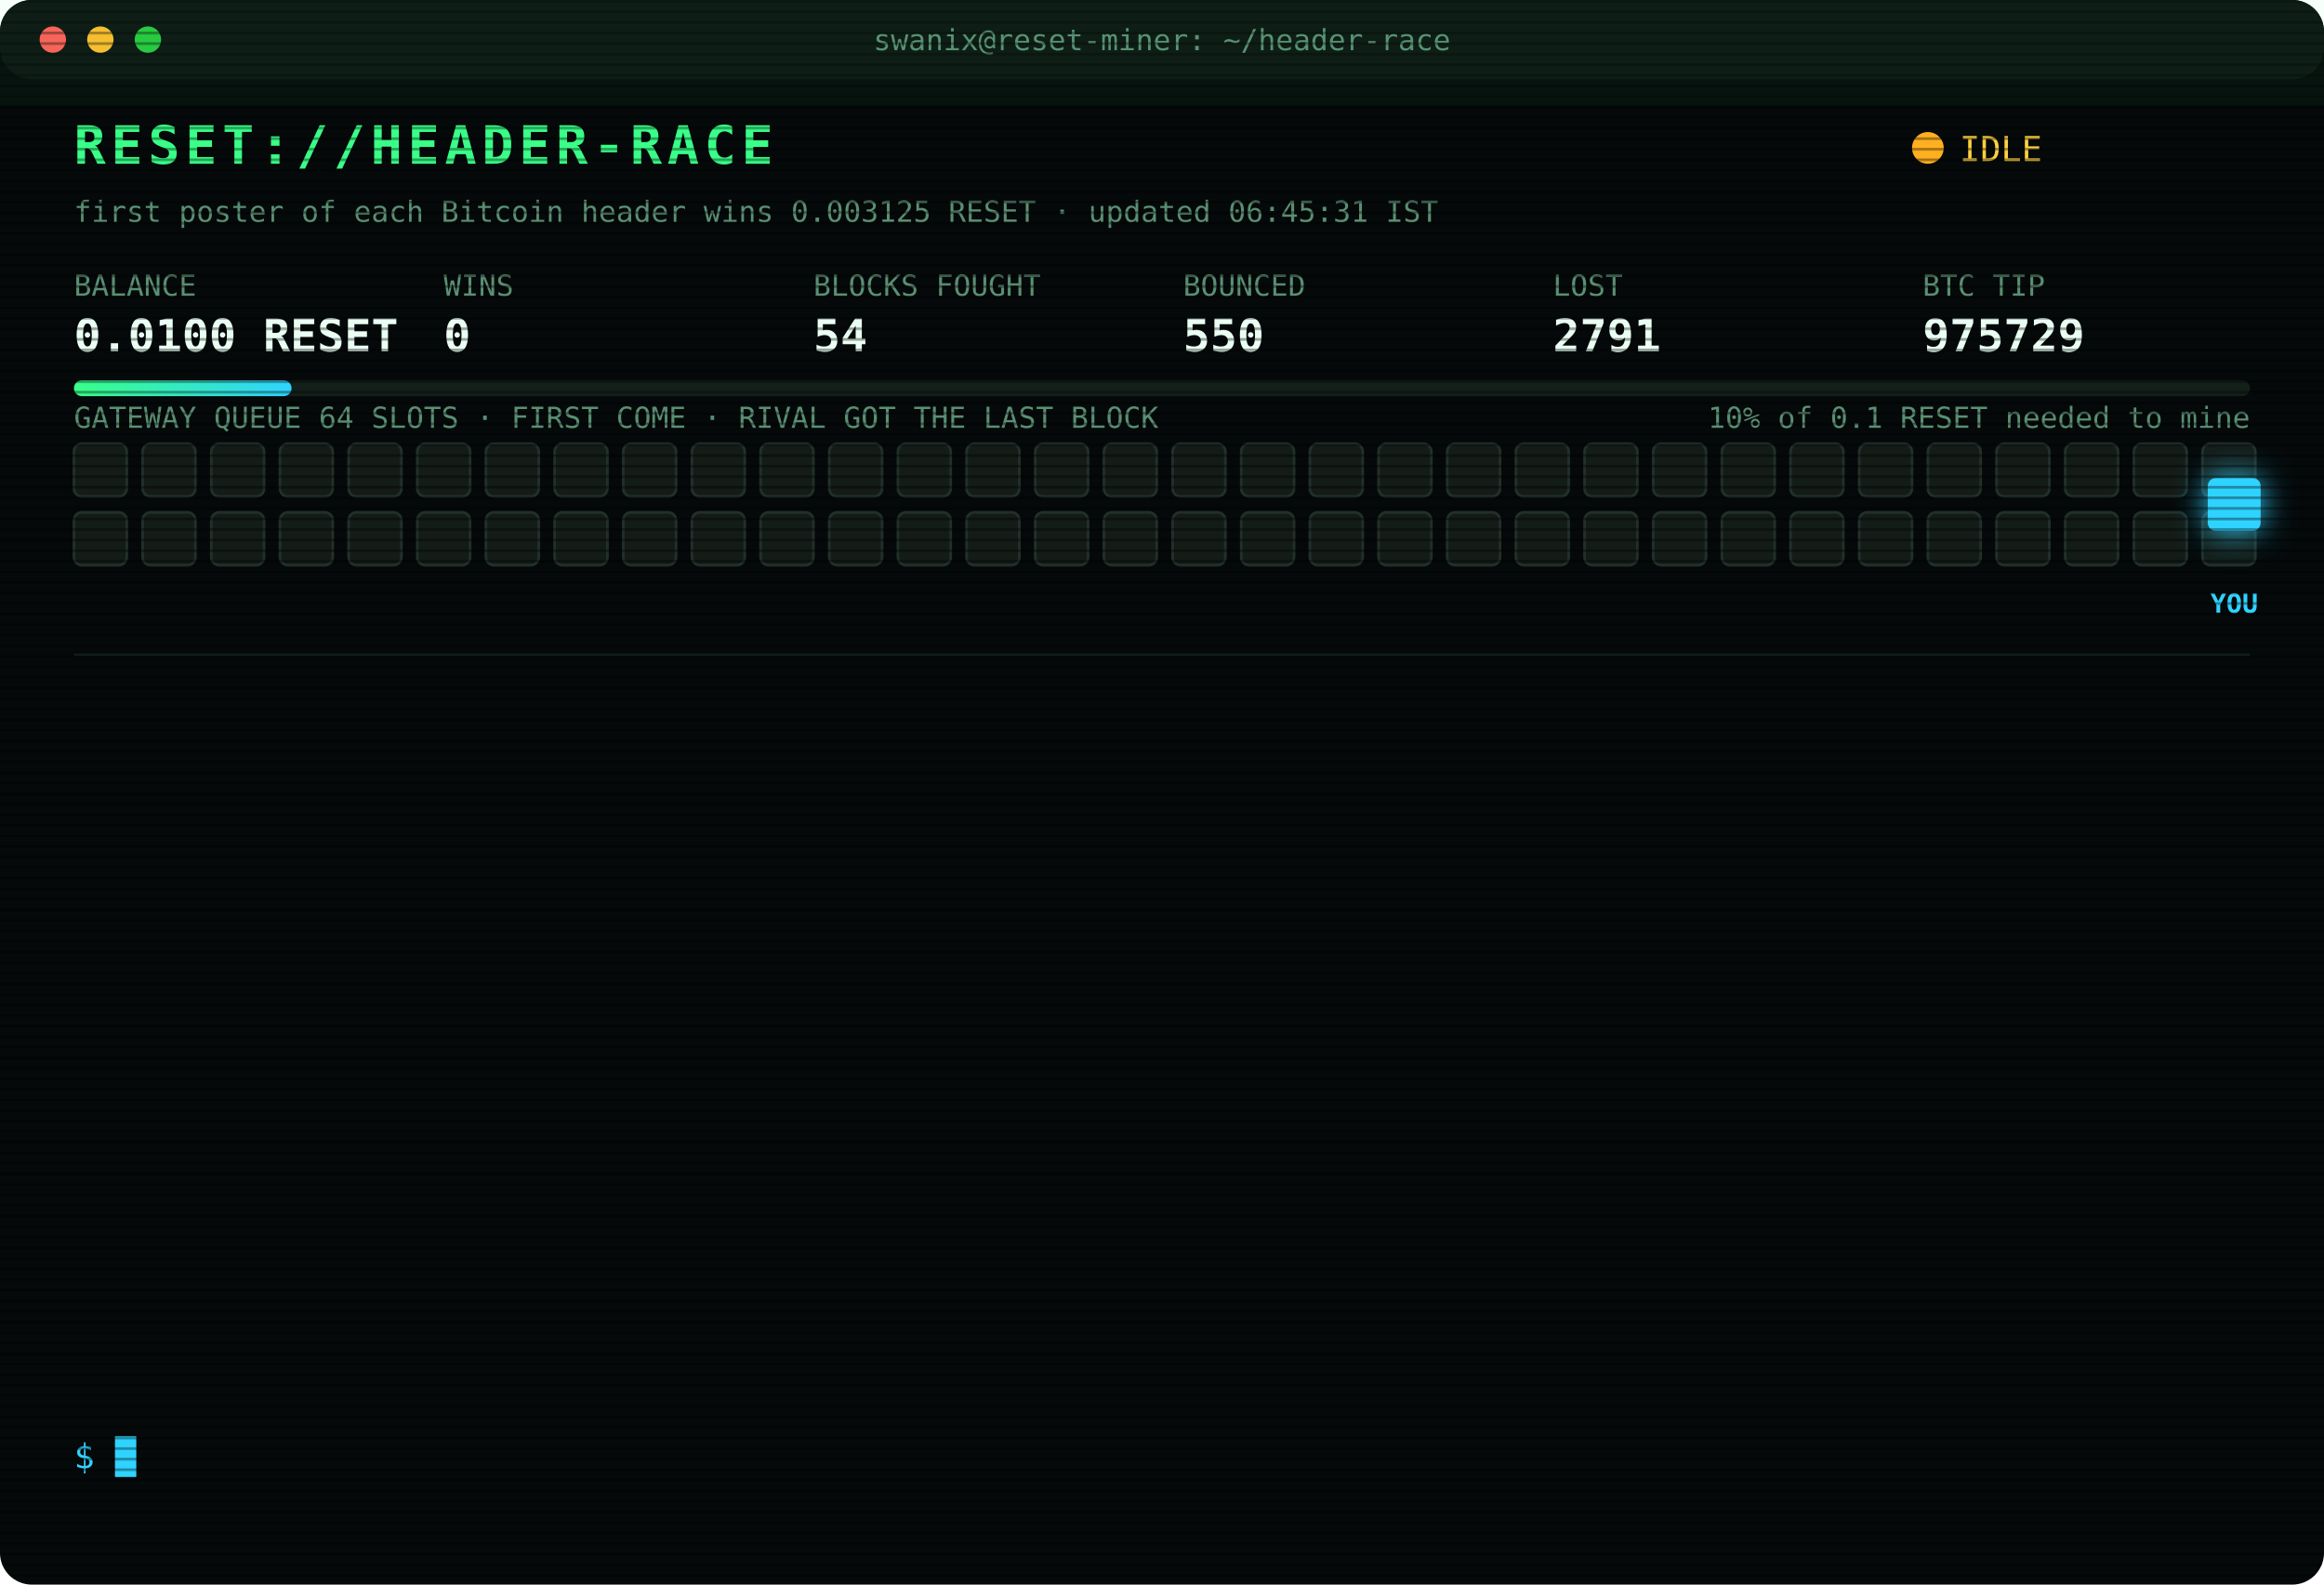
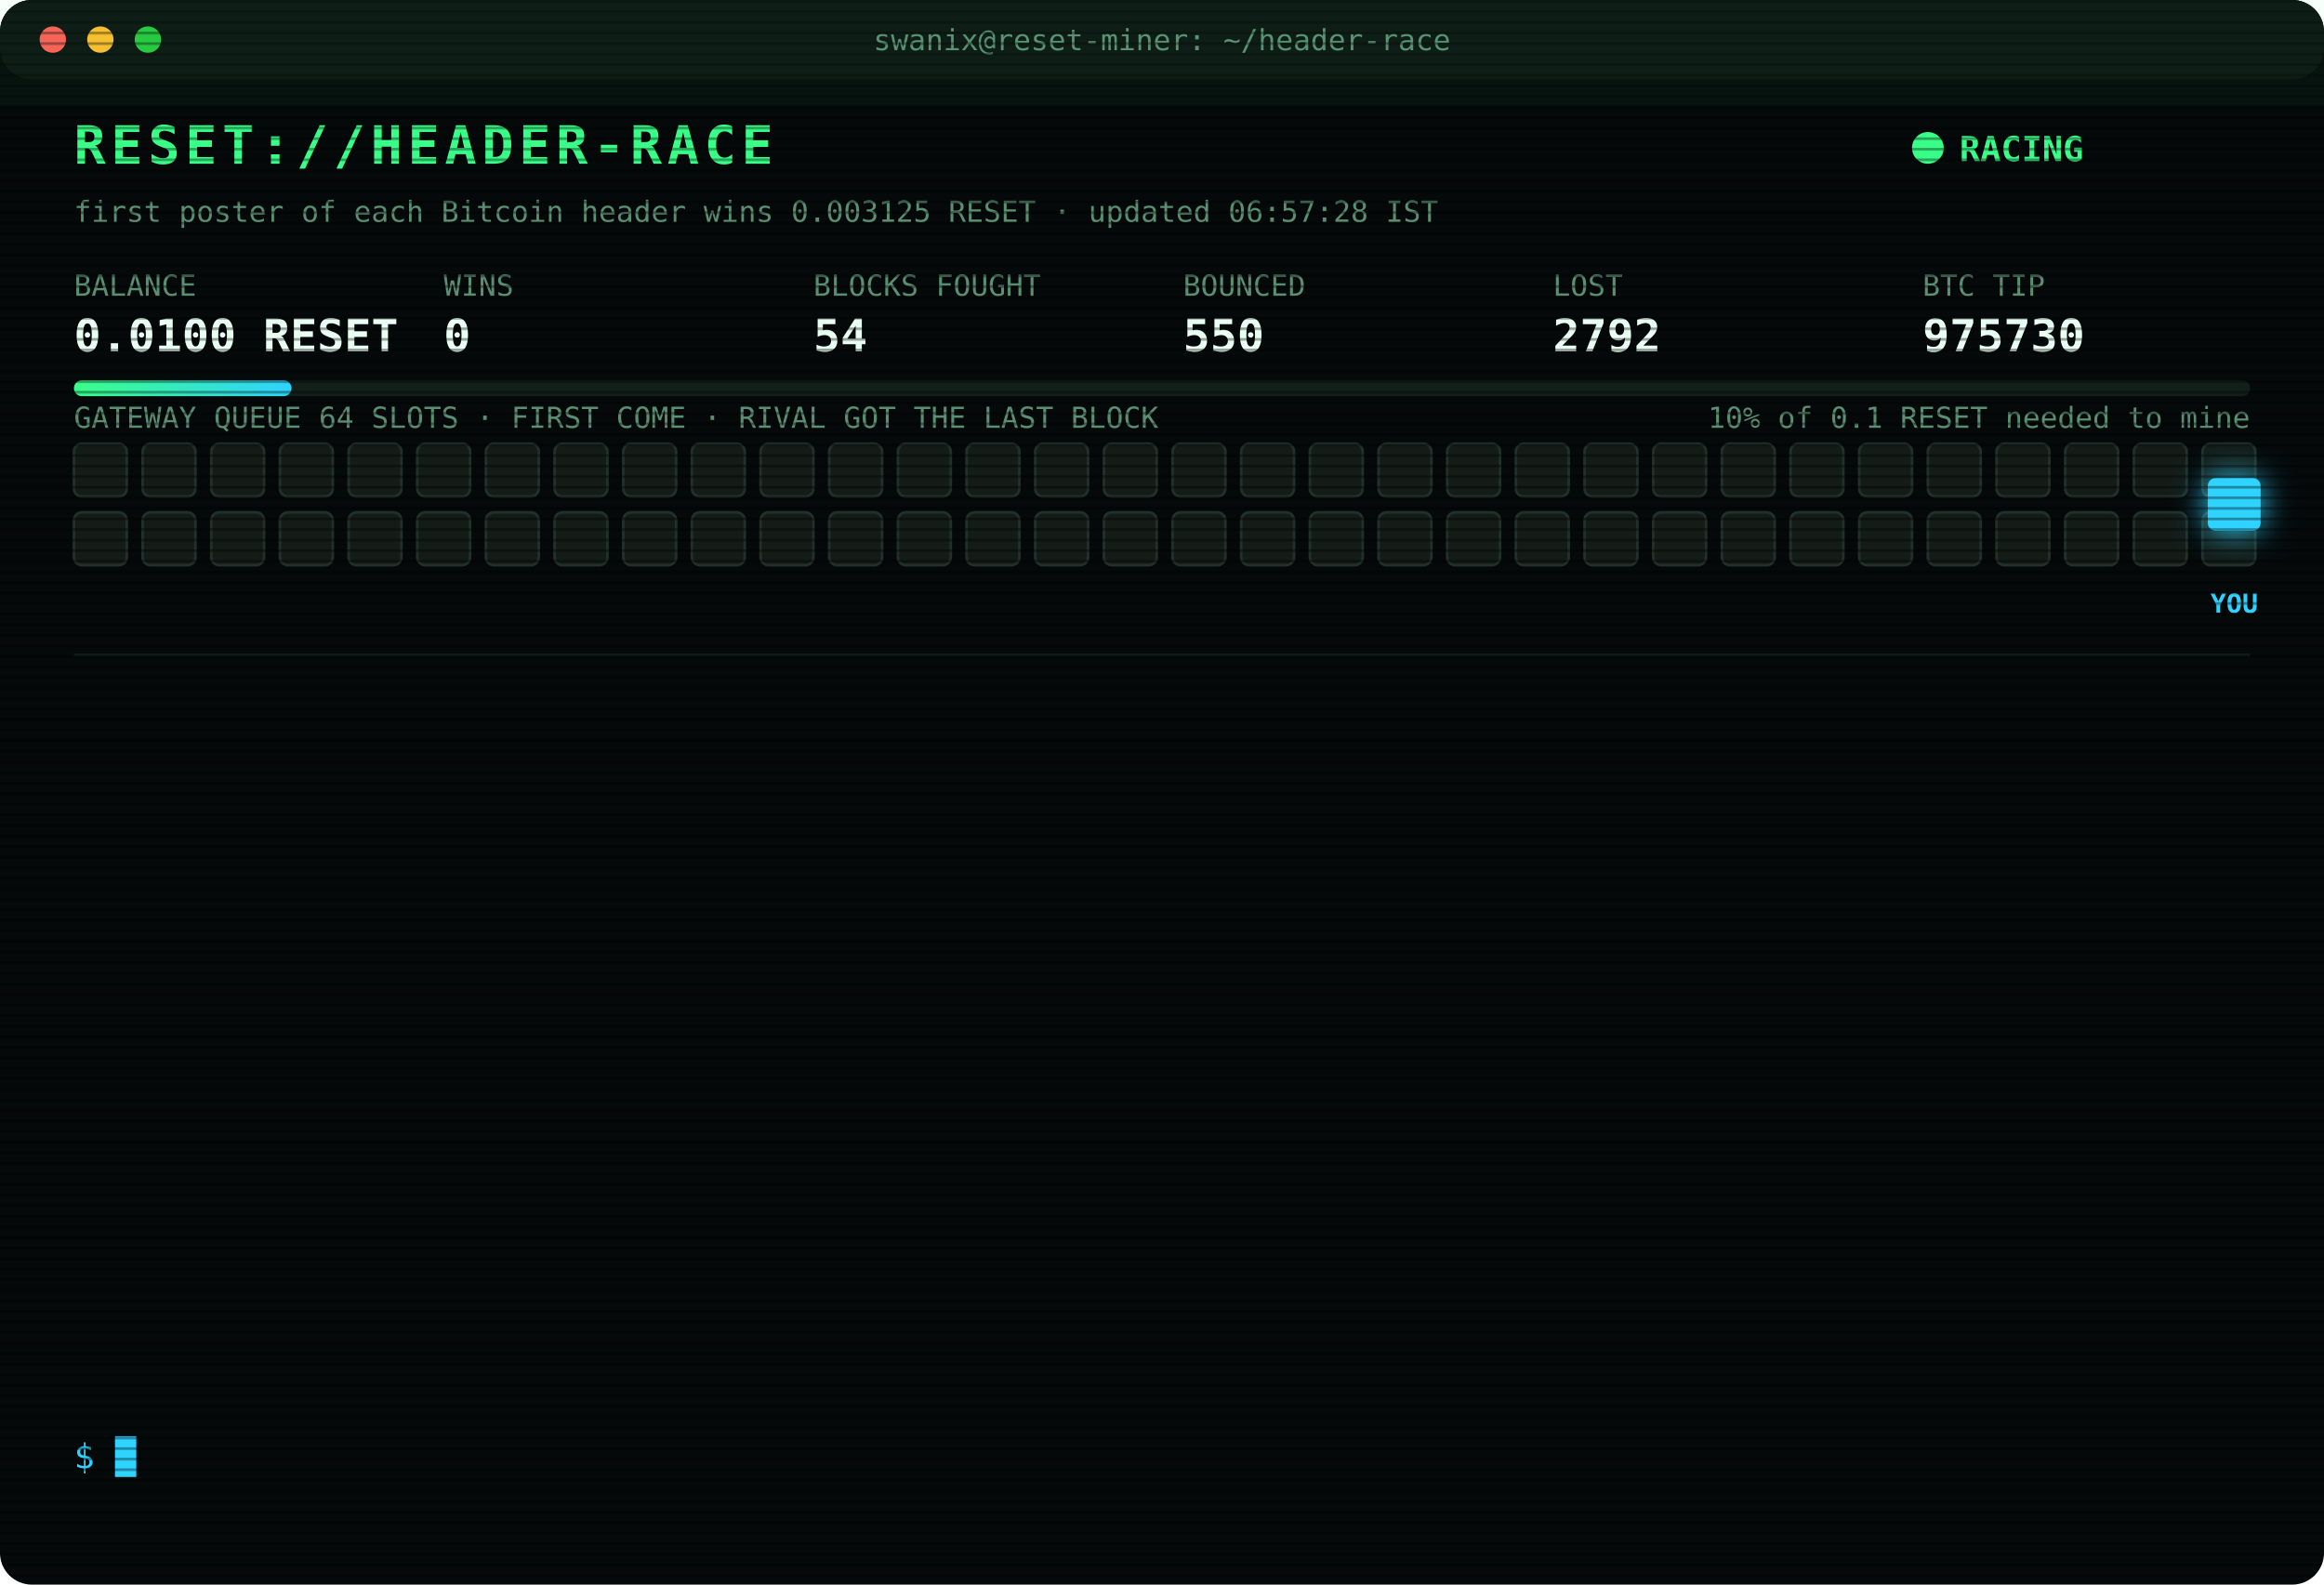
<svg xmlns="http://www.w3.org/2000/svg" width="880" height="600" viewBox="0 0 880 600" font-family="ui-monospace,SFMono-Regular,Menlo,Consolas,monospace">
  <style>
text{font-size:13px;fill:#7CFFB2}
.title{font-size:20px;font-weight:700;fill:#39FF88;letter-spacing:2px;animation:glitch 3s infinite steps(1)}
.sub{fill:#2fd3ff}.k{fill:#5a8f73;font-size:11px}.v{font-size:17px;font-weight:700;fill:#eafff3}
.ts{fill:#3f6b56}.boot{fill:#2fd3ff}.dim{fill:#5a8f73}.bad{fill:#ff4d6d}.warn{fill:#ffd23f}.mag{fill:#ff5cf0}.win{fill:#39FF88;font-weight:700}
.tag{font-size:10px;fill:#2fd3ff;font-weight:700}
.rival{fill:#26332c;stroke:#3c5a49;animation:jam 1.2s infinite alternate}
.idle{fill:#141c18;stroke:#22302a;animation:breathe 4s infinite}
.me{fill:#2fd3ff;filter:drop-shadow(0 0 6px #2fd3ff)}
.hover{animation:nudge 1.1s infinite ease-in-out}.bounce{animation:kick 1.4s infinite}
.ln{opacity:0;animation:in .4s forwards}
.cur{animation:blink 1s infinite steps(1)}
.scan{animation:scan 6s infinite linear}
.led{animation:blink 1.4s infinite}
@keyframes in{from{opacity:0;transform:translateX(-6px)}to{opacity:1;transform:none}}
@keyframes blink{50%{opacity:0}}
@keyframes jam{to{fill:#33463b}}
@keyframes breathe{50%{opacity:.4}}
@keyframes nudge{50%{transform:translateX(-10px)}}
@keyframes kick{0%,100%{transform:none}30%{transform:translateX(-14px)}55%{transform:translateX(10px) translateY(-6px)}}
@keyframes glitch{0%,92%{transform:none}93%{transform:translateX(2px);fill:#ff4d6d}95%{transform:translateX(-2px);fill:#2fd3ff}97%{transform:none}}
@keyframes scan{from{transform:translateY(-40px)}to{transform:translateY(600px)}}
</style>
  <defs>
    <pattern id="sl" width="4" height="4" patternUnits="userSpaceOnUse">
      <rect width="4" height="1" fill="#000" opacity=".35" />
    </pattern>
    <linearGradient id="bar">
      <stop offset="0" stop-color="#39FF88" />
      <stop offset="1" stop-color="#2fd3ff" />
    </linearGradient>
  </defs>
  <rect width="880" height="600" rx="12" fill="#05090a" />
  <rect width="880" height="30" rx="12" fill="#0d1512" />
  <circle cx="20" cy="15" r="5" fill="#ff5f57" />
  <circle cx="38" cy="15" r="5" fill="#febc2e" />
  <circle cx="56" cy="15" r="5" fill="#28c840" />
  <text x="440" y="19" text-anchor="middle" class="k">swanix@reset-miner: ~/header-race</text>
  <text x="28" y="62" class="title">RESET://HEADER-RACE</text>
-   <circle class="led" cx="730" cy="56" r="6" fill="#ffb020" />
-   <text x="742" y="61" class="warn">IDLE</text>
-   <text x="28" y="84" class="k">first poster of each Bitcoin header wins 0.003125 RESET · updated 06:45:31 IST</text>
+   <circle class="led" cx="730" cy="56" r="6" fill="#39FF88" />
+   <text x="742" y="61" class="win">RACING</text>
+   <text x="28" y="84" class="k">first poster of each Bitcoin header wins 0.003125 RESET · updated 06:57:28 IST</text>
  <text x="28" y="112" class="k">BALANCE</text>
  <text x="28" y="133" class="v">0.0100 RESET</text>
  <text x="168" y="112" class="k">WINS</text>
  <text x="168" y="133" class="v">0</text>
  <text x="308" y="112" class="k">BLOCKS FOUGHT</text>
  <text x="308" y="133" class="v">54</text>
  <text x="448" y="112" class="k">BOUNCED</text>
  <text x="448" y="133" class="v">550</text>
  <text x="588" y="112" class="k">LOST</text>
-   <text x="588" y="133" class="v">2791</text>
+   <text x="588" y="133" class="v">2792</text>
  <text x="728" y="112" class="k">BTC TIP</text>
-   <text x="728" y="133" class="v">975729</text>
+   <text x="728" y="133" class="v">975730</text>
  <rect x="28" y="144" width="824" height="6" rx="3" fill="#13201a" />
  <rect x="28" y="144" width="82.4" height="6" rx="3" fill="url(#bar)" />
  <text x="852" y="162" text-anchor="end" class="k">10% of 0.1 RESET needed to mine</text>
  <text x="28" y="162" class="k">GATEWAY QUEUE 64 SLOTS · FIRST COME · RIVAL GOT THE LAST BLOCK</text>
  <rect class="idle" x="28" y="168" width="20" height="20" rx="3" style="animation-delay:0.00s" />
  <rect class="idle" x="54" y="168" width="20" height="20" rx="3" style="animation-delay:0.05s" />
  <rect class="idle" x="80" y="168" width="20" height="20" rx="3" style="animation-delay:0.10s" />
  <rect class="idle" x="106" y="168" width="20" height="20" rx="3" style="animation-delay:0.15s" />
  <rect class="idle" x="132" y="168" width="20" height="20" rx="3" style="animation-delay:0.20s" />
  <rect class="idle" x="158" y="168" width="20" height="20" rx="3" style="animation-delay:0.25s" />
  <rect class="idle" x="184" y="168" width="20" height="20" rx="3" style="animation-delay:0.30s" />
  <rect class="idle" x="210" y="168" width="20" height="20" rx="3" style="animation-delay:0.35s" />
  <rect class="idle" x="236" y="168" width="20" height="20" rx="3" style="animation-delay:0.40s" />
  <rect class="idle" x="262" y="168" width="20" height="20" rx="3" style="animation-delay:0.45s" />
  <rect class="idle" x="288" y="168" width="20" height="20" rx="3" style="animation-delay:0.50s" />
  <rect class="idle" x="314" y="168" width="20" height="20" rx="3" style="animation-delay:0.55s" />
  <rect class="idle" x="340" y="168" width="20" height="20" rx="3" style="animation-delay:0.60s" />
  <rect class="idle" x="366" y="168" width="20" height="20" rx="3" style="animation-delay:0.65s" />
  <rect class="idle" x="392" y="168" width="20" height="20" rx="3" style="animation-delay:0.70s" />
  <rect class="idle" x="418" y="168" width="20" height="20" rx="3" style="animation-delay:0.75s" />
  <rect class="idle" x="444" y="168" width="20" height="20" rx="3" style="animation-delay:0.80s" />
  <rect class="idle" x="470" y="168" width="20" height="20" rx="3" style="animation-delay:0.85s" />
  <rect class="idle" x="496" y="168" width="20" height="20" rx="3" style="animation-delay:0.90s" />
  <rect class="idle" x="522" y="168" width="20" height="20" rx="3" style="animation-delay:0.95s" />
  <rect class="idle" x="548" y="168" width="20" height="20" rx="3" style="animation-delay:1.00s" />
  <rect class="idle" x="574" y="168" width="20" height="20" rx="3" style="animation-delay:1.05s" />
  <rect class="idle" x="600" y="168" width="20" height="20" rx="3" style="animation-delay:1.10s" />
  <rect class="idle" x="626" y="168" width="20" height="20" rx="3" style="animation-delay:1.15s" />
  <rect class="idle" x="652" y="168" width="20" height="20" rx="3" style="animation-delay:1.20s" />
  <rect class="idle" x="678" y="168" width="20" height="20" rx="3" style="animation-delay:1.25s" />
  <rect class="idle" x="704" y="168" width="20" height="20" rx="3" style="animation-delay:1.30s" />
  <rect class="idle" x="730" y="168" width="20" height="20" rx="3" style="animation-delay:1.35s" />
  <rect class="idle" x="756" y="168" width="20" height="20" rx="3" style="animation-delay:1.40s" />
  <rect class="idle" x="782" y="168" width="20" height="20" rx="3" style="animation-delay:1.45s" />
  <rect class="idle" x="808" y="168" width="20" height="20" rx="3" style="animation-delay:1.50s" />
  <rect class="idle" x="834" y="168" width="20" height="20" rx="3" style="animation-delay:1.55s" />
  <rect class="idle" x="28" y="194" width="20" height="20" rx="3" style="animation-delay:1.60s" />
  <rect class="idle" x="54" y="194" width="20" height="20" rx="3" style="animation-delay:1.65s" />
  <rect class="idle" x="80" y="194" width="20" height="20" rx="3" style="animation-delay:1.70s" />
  <rect class="idle" x="106" y="194" width="20" height="20" rx="3" style="animation-delay:1.75s" />
  <rect class="idle" x="132" y="194" width="20" height="20" rx="3" style="animation-delay:1.80s" />
  <rect class="idle" x="158" y="194" width="20" height="20" rx="3" style="animation-delay:1.85s" />
  <rect class="idle" x="184" y="194" width="20" height="20" rx="3" style="animation-delay:1.90s" />
  <rect class="idle" x="210" y="194" width="20" height="20" rx="3" style="animation-delay:1.95s" />
  <rect class="idle" x="236" y="194" width="20" height="20" rx="3" style="animation-delay:2.00s" />
  <rect class="idle" x="262" y="194" width="20" height="20" rx="3" style="animation-delay:2.05s" />
  <rect class="idle" x="288" y="194" width="20" height="20" rx="3" style="animation-delay:2.10s" />
  <rect class="idle" x="314" y="194" width="20" height="20" rx="3" style="animation-delay:2.15s" />
  <rect class="idle" x="340" y="194" width="20" height="20" rx="3" style="animation-delay:2.20s" />
  <rect class="idle" x="366" y="194" width="20" height="20" rx="3" style="animation-delay:2.25s" />
  <rect class="idle" x="392" y="194" width="20" height="20" rx="3" style="animation-delay:2.30s" />
  <rect class="idle" x="418" y="194" width="20" height="20" rx="3" style="animation-delay:2.35s" />
  <rect class="idle" x="444" y="194" width="20" height="20" rx="3" style="animation-delay:2.40s" />
  <rect class="idle" x="470" y="194" width="20" height="20" rx="3" style="animation-delay:2.45s" />
  <rect class="idle" x="496" y="194" width="20" height="20" rx="3" style="animation-delay:2.50s" />
  <rect class="idle" x="522" y="194" width="20" height="20" rx="3" style="animation-delay:2.55s" />
  <rect class="idle" x="548" y="194" width="20" height="20" rx="3" style="animation-delay:2.60s" />
  <rect class="idle" x="574" y="194" width="20" height="20" rx="3" style="animation-delay:2.65s" />
  <rect class="idle" x="600" y="194" width="20" height="20" rx="3" style="animation-delay:2.70s" />
  <rect class="idle" x="626" y="194" width="20" height="20" rx="3" style="animation-delay:2.75s" />
  <rect class="idle" x="652" y="194" width="20" height="20" rx="3" style="animation-delay:2.80s" />
  <rect class="idle" x="678" y="194" width="20" height="20" rx="3" style="animation-delay:2.85s" />
  <rect class="idle" x="704" y="194" width="20" height="20" rx="3" style="animation-delay:2.90s" />
  <rect class="idle" x="730" y="194" width="20" height="20" rx="3" style="animation-delay:2.95s" />
  <rect class="idle" x="756" y="194" width="20" height="20" rx="3" style="animation-delay:3.00s" />
  <rect class="idle" x="782" y="194" width="20" height="20" rx="3" style="animation-delay:3.05s" />
  <rect class="idle" x="808" y="194" width="20" height="20" rx="3" style="animation-delay:3.10s" />
  <rect class="idle" x="834" y="194" width="20" height="20" rx="3" style="animation-delay:3.15s" />
  <g class="hover">
    <rect class="me" x="836" y="181" width="20" height="20" rx="3" />
    <text class="tag" x="846" y="232" text-anchor="middle">YOU</text>
  </g>
  <line x1="28" x2="852" y1="248" y2="248" stroke="#13201a" />
  <g class="ln" style="animation-delay:0.40s">
-     <text x="28" y="270" class="ts">03:06:58</text>
-     <text x="104" y="270" class="bad">[LOST] #975717 taken by a rival miner</text>
+     <text x="28" y="270" class="ts">03:40:28</text>
+     <text x="104" y="270" class="bad">[LOST] #975718 taken by a rival miner</text>
  </g>
  <g class="ln" style="animation-delay:0.65s">
-     <text x="28" y="292" class="ts">03:40:28</text>
-     <text x="104" y="292" class="bad">[LOST] #975718 taken by a rival miner</text>
+     <text x="28" y="292" class="ts">04:01:57</text>
+     <text x="104" y="292" class="bad">[LOST] #975719 taken by a rival miner</text>
  </g>
  <g class="ln" style="animation-delay:0.90s">
-     <text x="28" y="314" class="ts">04:01:57</text>
-     <text x="104" y="314" class="bad">[LOST] #975719 taken by a rival miner</text>
+     <text x="28" y="314" class="ts">04:19:47</text>
+     <text x="104" y="314" class="bad">[LOST] #975721 taken by a rival miner</text>
  </g>
  <g class="ln" style="animation-delay:1.15s">
-     <text x="28" y="336" class="ts">04:19:47</text>
-     <text x="104" y="336" class="bad">[LOST] #975721 taken by a rival miner</text>
+     <text x="28" y="336" class="ts">04:31:38</text>
+     <text x="104" y="336" class="bad">[LOST] #975722 taken by a rival miner</text>
  </g>
  <g class="ln" style="animation-delay:1.40s">
-     <text x="28" y="358" class="ts">04:31:38</text>
-     <text x="104" y="358" class="bad">[LOST] #975722 taken by a rival miner</text>
+     <text x="28" y="358" class="ts">04:35:25</text>
+     <text x="104" y="358" class="bad">[LOST] #975723 taken by a rival miner</text>
  </g>
  <g class="ln" style="animation-delay:1.65s">
-     <text x="28" y="380" class="ts">04:35:25</text>
-     <text x="104" y="380" class="bad">[LOST] #975723 taken by a rival miner</text>
+     <text x="28" y="380" class="ts">05:11:50</text>
+     <text x="104" y="380" class="bad">[LOST] #975724 taken by a rival miner</text>
  </g>
  <g class="ln" style="animation-delay:1.90s">
-     <text x="28" y="402" class="ts">05:11:50</text>
-     <text x="104" y="402" class="bad">[LOST] #975724 taken by a rival miner</text>
+     <text x="28" y="402" class="ts">05:25:47</text>
+     <text x="104" y="402" class="dim">[STINT END] calls 735 · wins 0</text>
  </g>
  <g class="ln" style="animation-delay:2.15s">
-     <text x="28" y="424" class="ts">05:25:47</text>
-     <text x="104" y="424" class="dim">[STINT END] calls 735 · wins 0</text>
+     <text x="28" y="424" class="ts">05:30:25</text>
+     <text x="104" y="424" class="boot">[BOOT] racer v3 online · 3 feeds · stint 340m</text>
  </g>
  <g class="ln" style="animation-delay:2.40s">
-     <text x="28" y="446" class="ts">05:30:25</text>
-     <text x="104" y="446" class="boot">[BOOT] racer v3 online · 3 feeds · stint 340m</text>
+     <text x="28" y="446" class="ts">06:13:30</text>
+     <text x="104" y="446" class="bad">[LOST] #975726 taken by a rival miner</text>
  </g>
  <g class="ln" style="animation-delay:2.65s">
-     <text x="28" y="468" class="ts">06:13:30</text>
-     <text x="104" y="468" class="bad">[LOST] #975726 taken by a rival miner</text>
+     <text x="28" y="468" class="ts">06:19:23</text>
+     <text x="104" y="468" class="bad">[LOST] #975727 taken by a rival miner</text>
  </g>
  <g class="ln" style="animation-delay:2.90s">
-     <text x="28" y="490" class="ts">06:19:23</text>
-     <text x="104" y="490" class="bad">[LOST] #975727 taken by a rival miner</text>
+     <text x="28" y="490" class="ts">06:20:57</text>
+     <text x="104" y="490" class="bad">[LOST] #975728 taken by a rival miner</text>
  </g>
  <g class="ln" style="animation-delay:3.15s">
-     <text x="28" y="512" class="ts">06:20:57</text>
-     <text x="104" y="512" class="bad">[LOST] #975728 taken by a rival miner</text>
+     <text x="28" y="512" class="ts">06:24:42</text>
+     <text x="104" y="512" class="bad">[LOST] #975729 taken by a rival miner</text>
  </g>
  <g class="ln" style="animation-delay:3.40s">
-     <text x="28" y="534" class="ts">06:24:42</text>
-     <text x="104" y="534" class="bad">[LOST] #975729 taken by a rival miner</text>
+     <text x="28" y="534" class="ts">06:57:28</text>
+     <text x="104" y="534" class="bad">[LOST] #975730 taken by a rival miner</text>
  </g>
  <text x="28" y="556" class="sub">$ <tspan class="cur">█</tspan>
  </text>
  <rect width="880" height="600" rx="12" fill="url(#sl)" pointer-events="none" />
  <rect class="scan" width="880" height="40" fill="#39FF88" opacity=".04" />
</svg>
